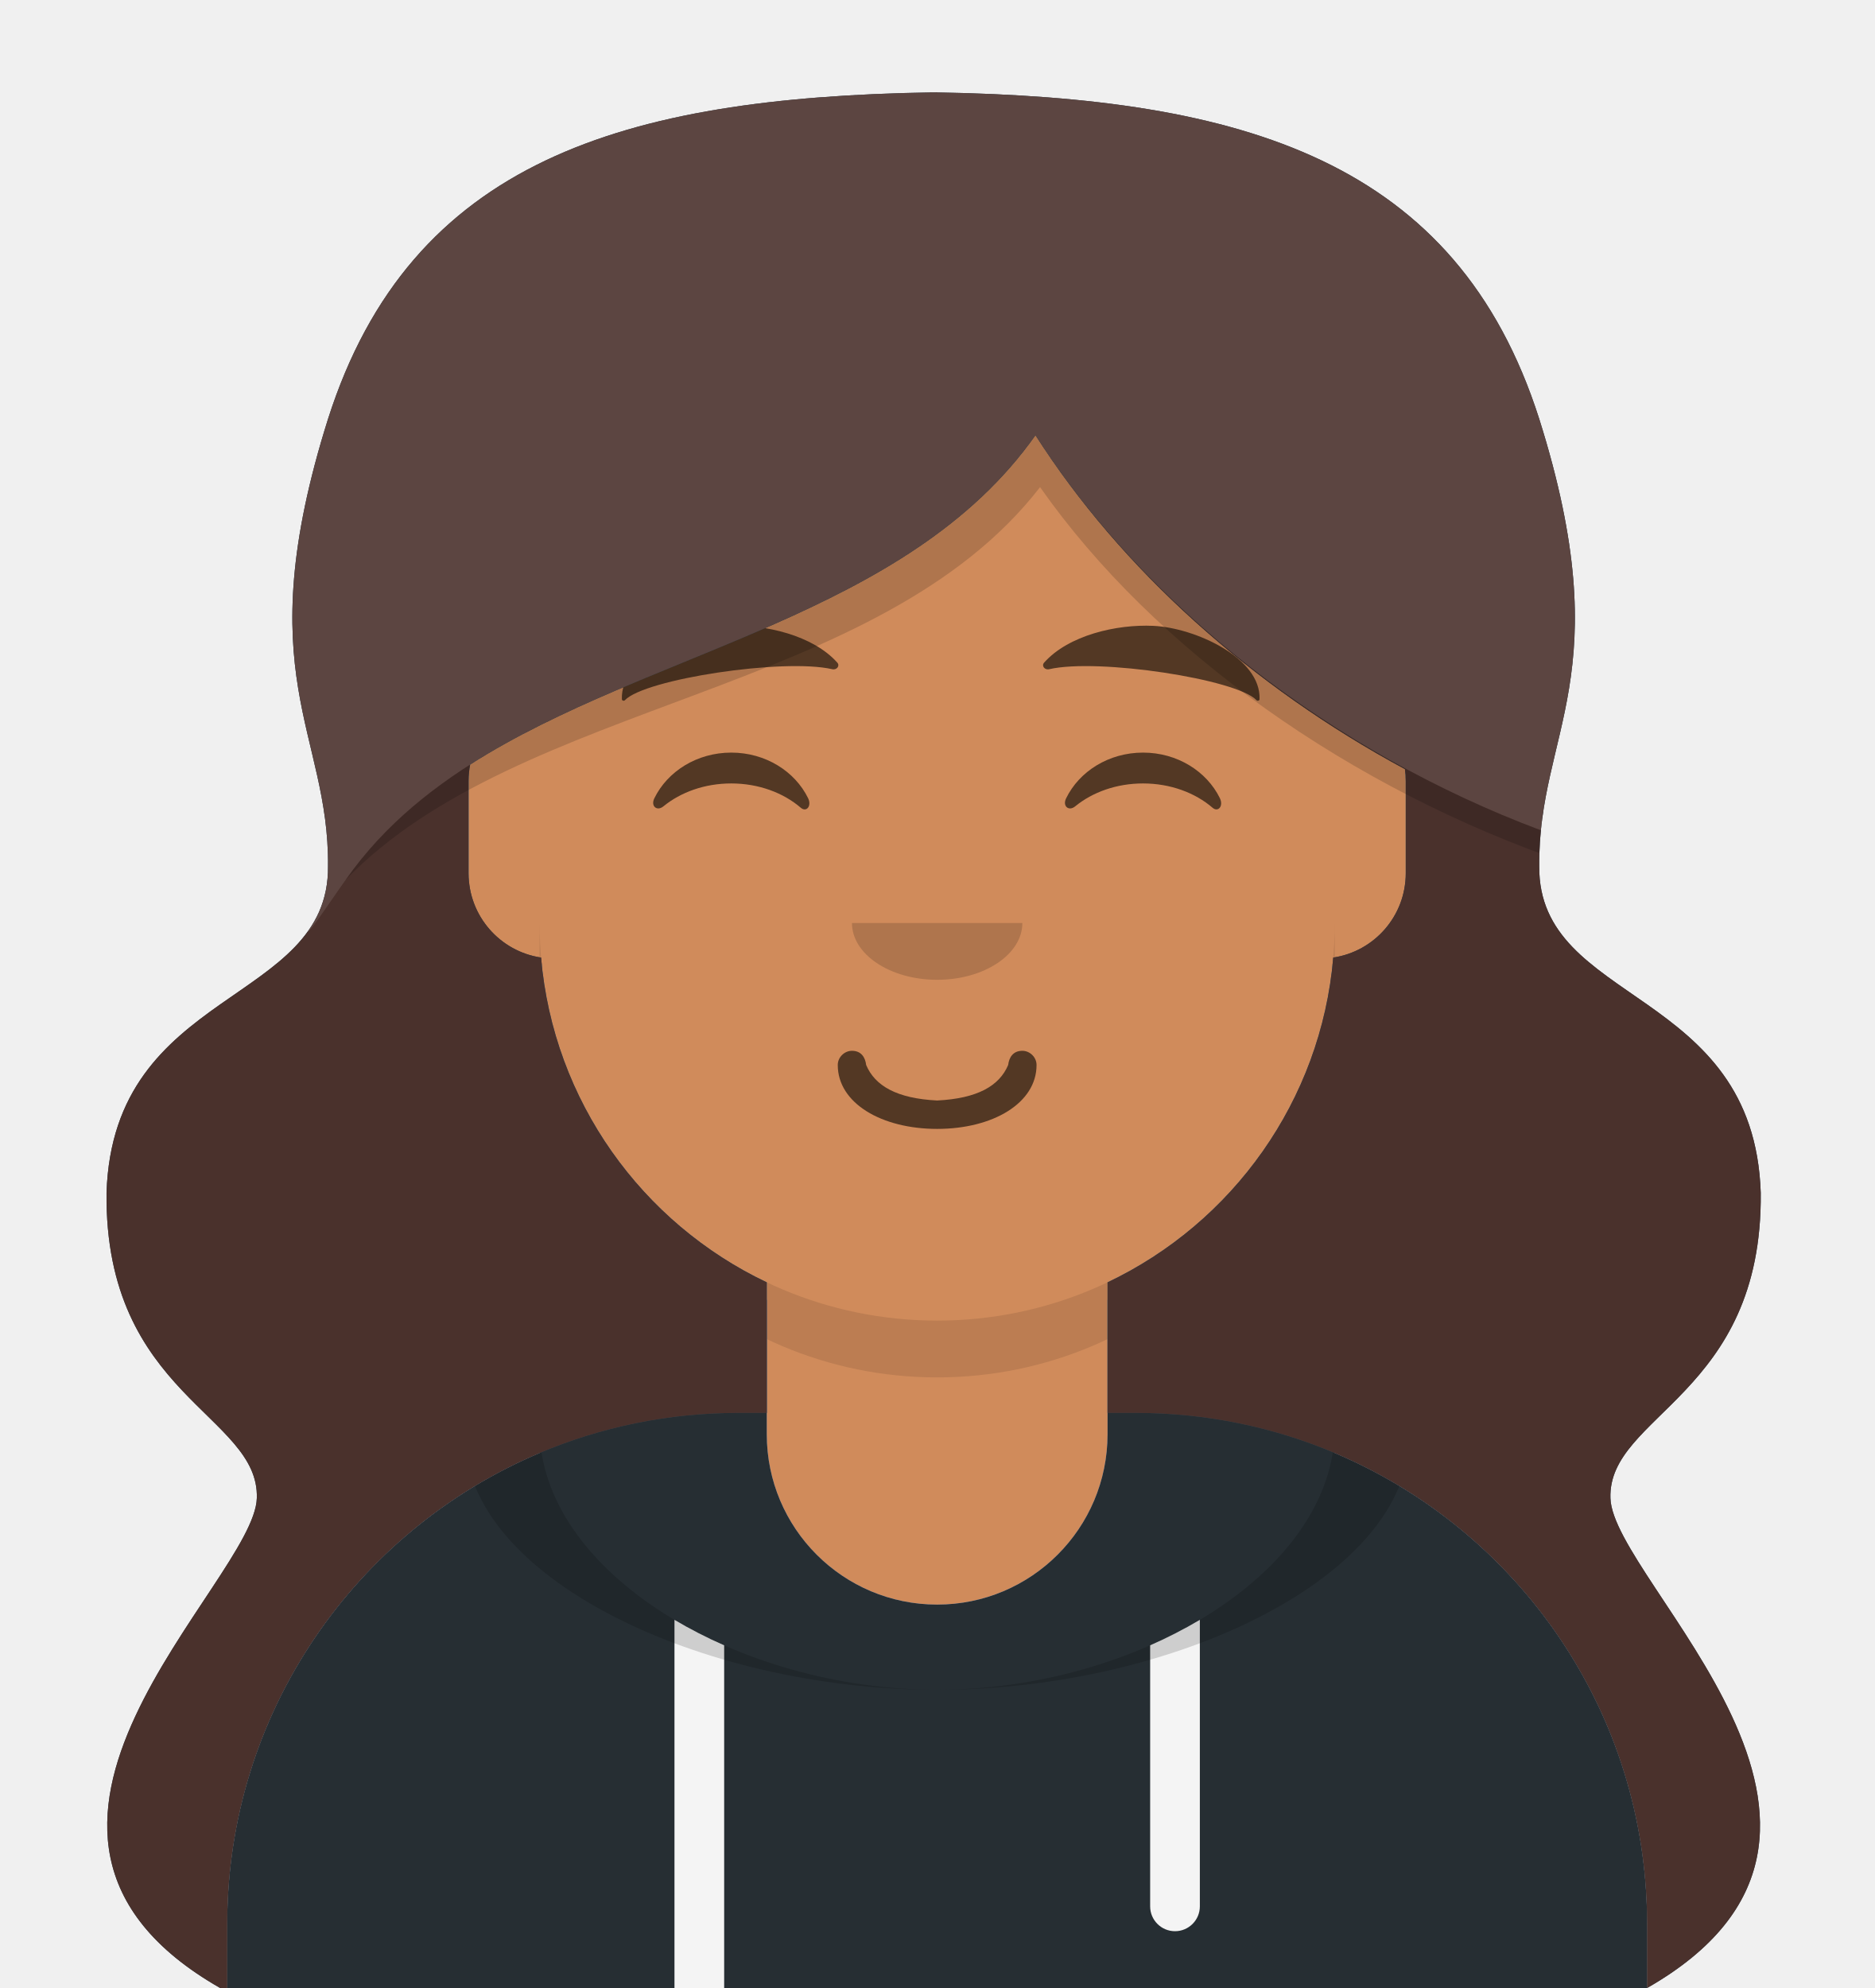
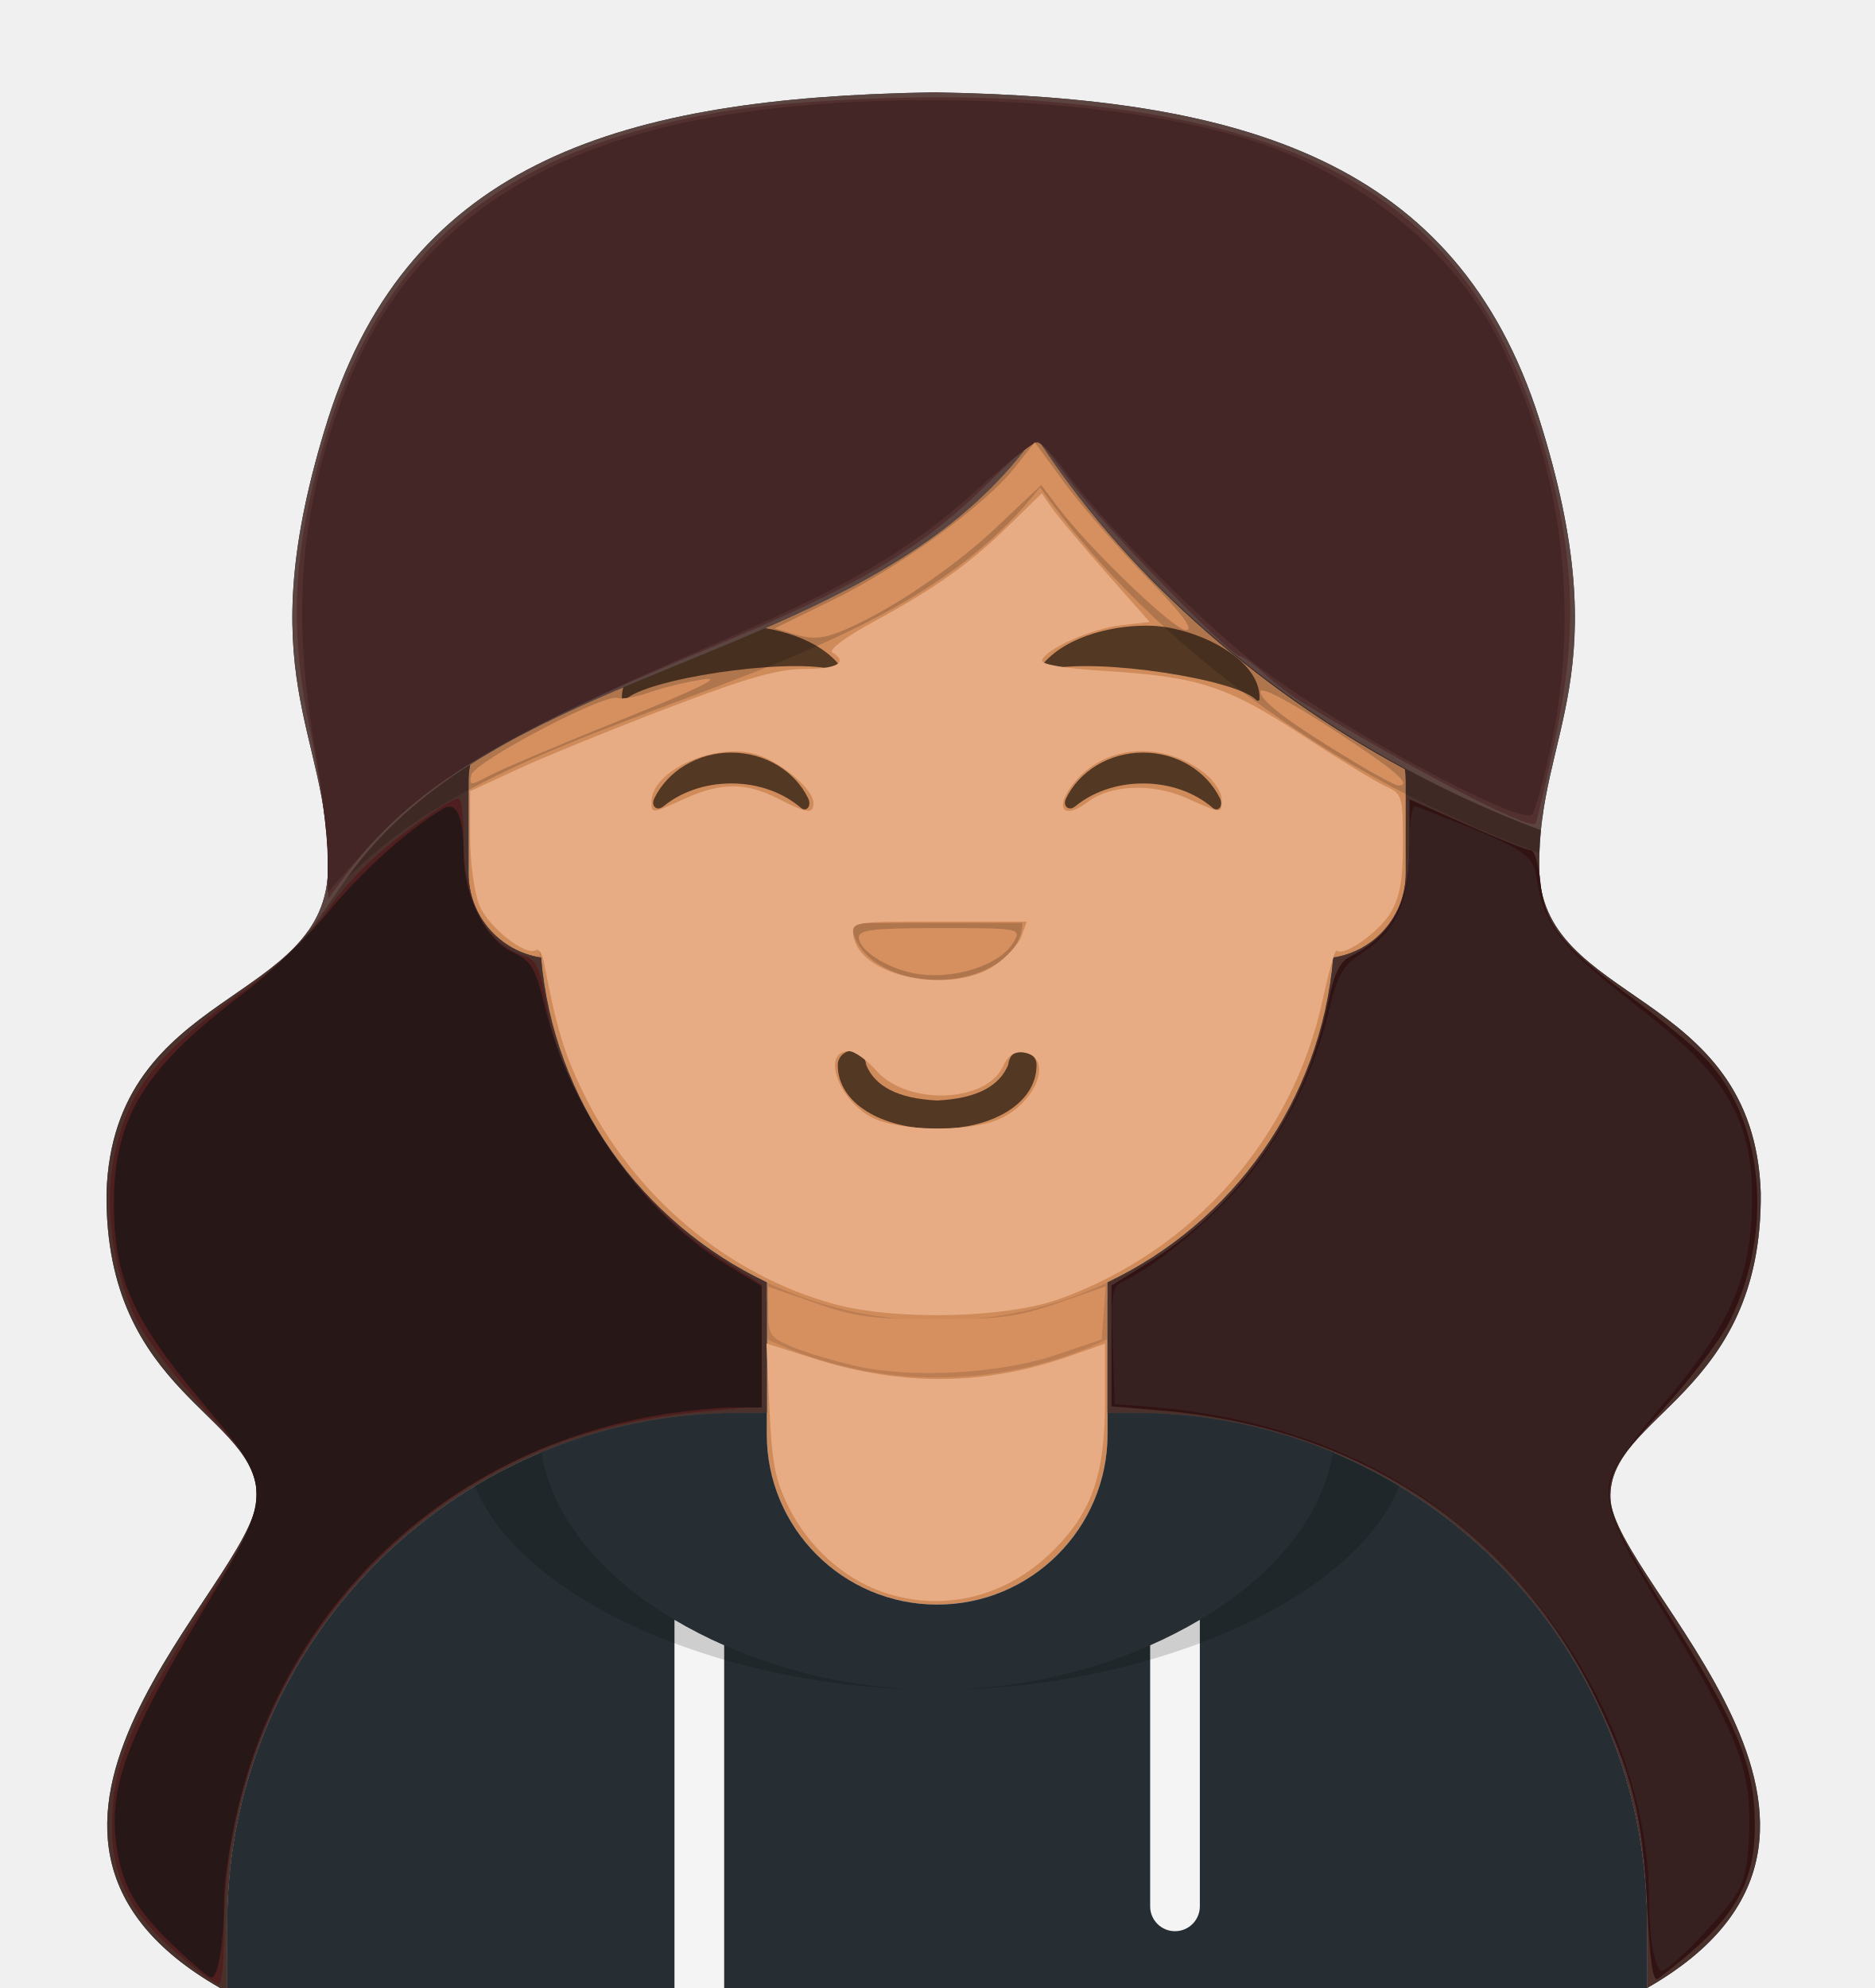
- <svg xmlns="http://www.w3.org/2000/svg" xmlns:xlink="http://www.w3.org/1999/xlink" width="264px" height="280px" viewBox="0 0 264 280" version="1.1">
-   <defs>
+ <svg xmlns="http://www.w3.org/2000/svg" xmlns:xlink="http://www.w3.org/1999/xlink" width="264px" height="280px" viewBox="0 0 264 280" version="1.1" id="svg86">
+   <defs id="defs7">
    <circle id="path-1" cx="120" cy="120" r="120" />
    <path d="M12,160 C12,226.274 65.726,280 132,280 C198.274,280 252,226.274 252,160 L264,160 L264,-1.42108547e-14 L-3.19744231e-14,-1.42108547e-14 L-3.19744231e-14,160 L12,160 Z" id="path-3" />
    <path d="M124,144.611 L124,163 L128,163 L128,163 C167.765,163 200,195.235 200,235 L200,244 L0,244 L0,235 C-4.86974701e-15,195.235 32.235,163 72,163 L72,163 L76,163 L76,144.611 C58.763,136.422 46.372,119.687 44.305,99.881 C38.48,99.058 34,94.052 34,88 L34,74 C34,68.054 38.325,63.118 44,62.166 L44,56 L44,56 C44,25.072 69.072,5.68137151e-15 100,0 L100,0 L100,0 C130.928,-5.68137151e-15 156,25.072 156,56 L156,62.166 C161.675,63.118 166,68.054 166,74 L166,88 C166,94.052 161.52,99.058 155.695,99.881 C153.628,119.687 141.237,136.422 124,144.611 Z" id="path-5" />
  </defs>
-   <g id="Avataaar" stroke="none" stroke-width="1" fill="none" fill-rule="evenodd" data-darkreader-inline-fill="" data-darkreader-inline-stroke="" style="--darkreader-inline-fill:none; --darkreader-inline-stroke:none;">
+   <g id="g84" stroke="none" stroke-width="1" fill="none" fill-rule="evenodd" data-darkreader-inline-fill="" data-darkreader-inline-stroke="" style="--darkreader-inline-fill:none; --darkreader-inline-stroke:none;">
    <g transform="translate(-825, -1100)" id="Avataaar/Circle">
-       <g transform="translate(825, 1100)">
+       <g transform="translate(825, 1100)" id="g81">
        <g id="Mask" />
        <g id="Avataaar" stroke-width="1" fill-rule="evenodd" mask="url(#mask-4)">
          <g id="Body" transform="translate(32, 36)">
            <mask id="mask-6" fill="white" data-darkreader-inline-fill="" style="--darkreader-inline-fill:#e8e6e3;">
-               <use xlink:href="#path-5" />
+               <use xlink:href="#path-5" id="use10" />
            </mask>
-             <use fill="#D0C6AC" xlink:href="#path-5" data-darkreader-inline-fill="" style="--darkreader-inline-fill:#52482f;" />
+             <use fill="#D0C6AC" xlink:href="#path-5" data-darkreader-inline-fill="" style="--darkreader-inline-fill:#52482f;" id="use13" />
            <g id="Skin/👶🏽-03-Brown" mask="url(#mask-6)" fill="#D08B5B">
              <g transform="translate(-32, 0)" id="Color">
-                 <rect x="0" y="0" width="264" height="244" />
+                 <rect x="0" y="0" width="264" height="244" id="rect15" />
              </g>
            </g>
            <path d="M156,79 L156,102 C156,132.928 130.928,158 100,158 C69.072,158 44,132.928 44,102 L44,79 L44,94 C44,124.928 69.072,150 100,150 C130.928,150 156,124.928 156,94 L156,79 Z" id="Neck-Shadow" fill-opacity="0.1" fill="#000000" mask="url(#mask-6)" data-darkreader-inline-fill="" style="--darkreader-inline-fill:#000000;" />
          </g>
          <g id="Clothing/Hoodie" transform="translate(0, 170)">
-             <defs>
+             <defs id="defs22">
              <path d="M108,13.071 C90.081,15.076 76.28,20.552 76.004,34.645 C50.146,45.568 32,71.165 32,100.999 L32,100.999 L32,110 L232,110 L232,100.999 C232,71.165 213.854,45.568 187.996,34.645 C187.72,20.552 173.919,15.076 156,13.071 L156,32 L156,32 C156,45.255 145.255,56 132,56 L132,56 C118.745,56 108,45.255 108,32 L108,13.071 Z" id="react-path-570" />
            </defs>
            <mask id="react-mask-571" fill="white">
-               <use xlink:href="#react-path-570" />
+               <use xlink:href="#react-path-570" id="use24" />
            </mask>
            <use id="Hoodie" fill="#B7C1DB" fill-rule="evenodd" xlink:href="#react-path-570" />
            <g id="Color/Palette/Gray-01" mask="url(#react-mask-571)" fill-rule="evenodd" fill="#262E33">
              <rect id="🖍Color" x="0" y="0" width="264" height="110" />
            </g>
            <path d="M102,61.739 L102,110 L95,110 L95,58.15 C97.204,59.46 99.547,60.661 102,61.739 Z M169,58.15 L169,98.5 C169,100.433 167.433,102 165.5,102 C163.567,102 162,100.433 162,98.5 L162,61.739 C164.453,60.661 166.796,59.46 169,58.15 Z" id="Straps" fill="#F4F4F4" fill-rule="evenodd" mask="url(#react-mask-571)" />
            <path d="M90.96,12.724 C75.909,15.571 65.5,21.243 65.5,32.308 C65.5,52.02 98.538,68 132,68 C165.462,68 198.5,52.02 198.5,32.308 C198.5,21.243 188.091,15.571 173.04,12.724 C182.125,16.074 188,21.706 188,31.077 C188,51.469 160.179,68 132,68 C103.821,68 76,51.469 76,31.077 C76,21.706 81.875,16.074 90.96,12.724 Z" id="Shadow" fill-opacity="0.16" fill="#000000" fill-rule="evenodd" mask="url(#react-mask-571)" />
          </g>
          <g id="Face" transform="translate(76, 82)" fill="#000000" data-darkreader-inline-fill="" style="--darkreader-inline-fill:#000000;">
            <g id="Mouth/Twinkle" transform="translate(2, 52)" fill-opacity="0.6" fill-rule="nonzero" fill="#000000">
              <path d="M40,16 C40,21.372 46.158,25 54,25 C61.842,25 68,21.372 68,16 C68,14.895 67.05,14 66,14 C64.707,14 64.13,14.905 64,16 C62.758,18.938 59.683,20.716 54,21 C48.317,20.716 45.242,18.938 44,16 C43.87,14.905 43.293,14 42,14 C40.95,14 40,14.895 40,16 Z" id="Mouth" />
            </g>
            <g id="Nose/Default" transform="translate(28, 40)" fill-opacity="0.16">
              <path d="M16,8 C16,12.418 21.373,16 28,16 L28,16 C34.627,16 40,12.418 40,8" id="Nose" />
            </g>
            <g id="Eyes/Happy-😁" transform="translate(0, 8)" fill-opacity="0.6">
              <path d="M16.16,22.447 C18.007,18.649 22.164,16 26.998,16 C31.814,16 35.959,18.63 37.815,22.407 C38.367,23.529 37.582,24.447 36.791,23.767 C34.34,21.66 30.859,20.344 26.998,20.344 C23.257,20.344 19.874,21.579 17.438,23.572 C16.547,24.3 15.62,23.558 16.16,22.447 Z" id="Squint" />
-               <path d="M74.16,22.447 C76.007,18.649 80.164,16 84.998,16 C89.814,16 93.959,18.63 95.815,22.407 C96.367,23.529 95.582,24.447 94.791,23.767 C92.34,21.66 88.859,20.344 84.998,20.344 C81.257,20.344 77.874,21.579 75.438,23.572 C74.547,24.3 73.62,23.558 74.16,22.447 Z" id="Squint" />
+               <path d="M74.16,22.447 C76.007,18.649 80.164,16 84.998,16 C89.814,16 93.959,18.63 95.815,22.407 C96.367,23.529 95.582,24.447 94.791,23.767 C92.34,21.66 88.859,20.344 84.998,20.344 C81.257,20.344 77.874,21.579 75.438,23.572 C74.547,24.3 73.62,23.558 74.16,22.447 Z" id="path38" />
            </g>
            <g id="Eyebrow/Natural/Default-Natural" fill-opacity="0.6">
              <path d="M26.039,6.21 C20.278,6.983 11.293,12.005 12.044,17.818 C12.069,18.008 12.357,18.067 12.481,17.908 C14.967,14.72 34.193,10.037 41.194,11.015 C41.835,11.104 42.258,10.443 41.821,10.03 C38.077,6.495 31.2,5.512 26.039,6.21" id="Eyebrow" transform="translate(27, 12) rotate(5) translate(-27, -12) " />
-               <path d="M85.039,6.21 C79.278,6.983 70.293,12.005 71.044,17.818 C71.069,18.008 71.357,18.067 71.481,17.908 C73.967,14.72 93.193,10.037 100.194,11.015 C100.835,11.104 101.258,10.443 100.821,10.03 C97.077,6.495 90.2,5.512 85.039,6.21" id="Eyebrow" transform="translate(86, 12) scale(-1, 1) rotate(5) translate(-86, -12) " />
+               <path d="M85.039,6.21 C79.278,6.983 70.293,12.005 71.044,17.818 C71.069,18.008 71.357,18.067 71.481,17.908 C73.967,14.72 93.193,10.037 100.194,11.015 C100.835,11.104 101.258,10.443 100.821,10.03 C97.077,6.495 90.2,5.512 85.039,6.21" id="path42" transform="translate(86, 12) scale(-1, 1) rotate(5) translate(-86, -12) " />
            </g>
          </g>
          <g id="Top" stroke-width="1" fill-rule="evenodd">
-             <defs>
+             <defs id="defs49">
              <rect id="react-path-523" x="0" y="0" width="264" height="280" />
              <path d="M222.385,182.806 C217.011,188.518 211.648,192.128 211.831,198 C212.148,209.889 255.439,245.051 217,267 L16.005,267 C-22.434,245.051 20.857,209.889 21.174,198 C21.357,192.128 15.994,188.518 10.62,182.806 C5.247,177.094 -0.137,169.28 0.003,155 C0.944,125.972 31.372,128.588 31.203,109 C31.372,89.999 19.814,82.161 31.203,46 C42.84,9.539 72.917,0.768 116.003,0.016 L116.003,0 C116.17,0.002 116.336,0.005 116.503,0.008 C116.669,0.005 116.836,0.002 117.003,0 L117.003,0.016 C160.089,0.768 190.166,9.539 201.803,46 C213.191,82.161 201.634,89.999 201.803,109 C201.634,128.588 232.061,125.972 233.003,155 C233.143,169.28 227.758,177.094 222.385,182.806 Z M182.884,95.325 C161.364,83.737 142.89,67.144 130.846,48.302 C112.764,73.924 76.53,78.535 51.224,94.68 C51.077,95.431 51,96.206 51,97 L51,110 C51,116.019 55.431,121.002 61.209,121.867 C62.952,142.115 75.469,159.283 93,167.611 L93,186 L89,186 L89,186 C49.235,186 17,218.235 17,258 L17,267 L217,267 L217,258 C217,218.235 184.765,186 145,186 L141,186 L141,167.611 C158.531,159.283 171.048,142.115 172.791,121.867 C178.569,121.002 183,116.019 183,110 L183,97 C183,96.432 182.96,95.872 182.884,95.325 Z" id="react-path-524" />
              <path d="M222.385,182.806 C217.011,188.518 211.648,192.128 211.831,198 C212.148,209.889 255.439,245.051 217,267 L16.005,267 C-22.434,245.051 20.857,209.889 21.174,198 C21.357,192.128 15.994,188.518 10.62,182.806 C5.247,177.094 -0.137,169.28 0.003,155 C0.944,125.972 31.372,128.588 31.203,109 C31.372,89.999 19.814,82.161 31.203,46 C42.84,9.539 72.917,0.768 116.003,0.016 L116.003,0 C116.17,0.002 116.336,0.005 116.503,0.008 C116.669,0.005 116.836,0.002 117.003,0 L117.003,0.016 C160.089,0.768 190.166,9.539 201.803,46 C213.191,82.161 201.634,89.999 201.803,109 C201.634,128.588 232.061,125.972 233.003,155 C233.143,169.28 227.758,177.094 222.385,182.806 Z M93,186 L89,186 L89,186 C49.235,186 17,218.235 17,258 L17,267 L217,267 L217,258 C217,218.235 184.765,186 145,186 L141,186 L141,140 L93,140 L93,186 Z" id="react-path-525" />
            </defs>
            <mask id="react-mask-521" fill="white" data-darkreader-inline-fill="" style="--darkreader-inline-fill:#e8e6e3;">
-               <use xlink:href="#react-path-523" />
+               <use xlink:href="#react-path-523" id="use51" />
            </mask>
-             <g id="Mask" />
+             <g id="g54" />
            <g id="Top/Long-Hair/Big-Hair" mask="url(#react-mask-521)">
-               <g transform="translate(-1, 0)">
+               <g transform="translate(-1, 0)" id="g76">
                <g id="Hair" stroke-width="1" fill="none" fill-rule="evenodd" transform="translate(16, 13)" data-darkreader-inline-fill="" style="--darkreader-inline-fill:none;">
                  <mask id="react-mask-522" fill="white" data-darkreader-inline-fill="" style="--darkreader-inline-fill:#e8e6e3;">
-                     <use xlink:href="#react-path-524" />
+                     <use xlink:href="#react-path-524" id="use56" />
                  </mask>
-                   <use fill="#314756" xlink:href="#react-path-524" data-darkreader-inline-fill="" style="--darkreader-inline-fill:#273945;" />
-                   <g id="Skin/👶🏽-03-Brown" mask="url(#react-mask-522)" fill="#4A312C" data-darkreader-inline-fill="" style="--darkreader-inline-fill:#3b2723;">
-                     <g transform="translate(0, 0) " id="Color">
-                       <rect x="0" y="0" width="264" height="280" />
+                   <use fill="#314756" xlink:href="#react-path-524" data-darkreader-inline-fill="" style="--darkreader-inline-fill:#273945;" id="use59" />
+                   <g id="g65" mask="url(#react-mask-522)" fill="#4A312C" data-darkreader-inline-fill="" style="--darkreader-inline-fill:#3b2723;">
+                     <g transform="translate(0, 0) " id="g63">
+                       <rect x="0" y="0" width="264" height="280" id="rect61" />
+                       <rect x="0" y="0" width="264" height="280" id="rect917" />
                    </g>
                  </g>
                </g>
-                 <g id="Shadow" stroke-width="1" fill="none" fill-rule="evenodd" transform="translate(16, 13)" data-darkreader-inline-fill="" style="--darkreader-inline-fill:none;">
+                 <g id="g73" stroke-width="1" fill="none" fill-rule="evenodd" transform="translate(16, 13)" data-darkreader-inline-fill="" style="--darkreader-inline-fill:none;">
                  <mask id="react-mask-520" fill="white" data-darkreader-inline-fill="" style="--darkreader-inline-fill:#e8e6e3;">
-                     <use xlink:href="#react-path-525" />
+                     <use xlink:href="#react-path-525" id="use68" />
                  </mask>
                  <g id="Shape" />
                  <path d="M30.099,115.057 C27.725,118.083 24.53,122.528 24.362,122.194 C26.235,119.811 27.375,117.012 27.341,113.436 C27.518,95.335 15.437,87.867 27.341,53.419 C28.01,51.509 29.107,49.704 30.586,48.005 C20.243,82.459 31.369,90.356 31.203,109 C31.222,111.295 30.822,113.285 30.099,115.057 Z M202.419,48.005 C203.898,49.704 204.996,51.509 205.664,53.419 C215.822,82.813 208.516,92.563 206.264,106.036 C205.964,106.841 206.195,107.79 205.88,108.603 C175.207,98.145 147.59,78.56 131.495,55.612 C108.711,85.036 58.354,85.373 33.674,110.936 C34.061,110.392 34.428,109.885 34.758,109.446 C57.294,79.527 108.247,80.324 130.846,48.302 C146.244,72.39 172.664,92.95 202.009,103.927 C202.31,103.073 202.09,102.077 202.376,101.233 C204.484,87.4 211.215,77.307 202.419,48.005 Z" id="Shadow-Mask" fill-opacity="0.16" fill="#000000" mask="url(#react-mask-520)" data-darkreader-inline-fill="" style="--darkreader-inline-fill:#000000;" />
                </g>
                <path d="M50.758,122.446 C73.294,92.527 124.247,93.324 146.846,61.302 C162.244,85.39 188.664,105.95 218.009,116.927 C218.31,116.073 218.09,115.077 218.376,114.233 C220.531,100.089 227.52,89.855 217.803,59 C206.166,22.539 176.089,13.768 133.003,13.016 C132.336,13.005 132.17,13.002 132.003,13 C88.917,13.768 58.84,22.539 47.203,59 C35.814,95.161 47.372,102.999 47.203,122 C47.235,125.753 46.144,128.691 44.353,131.193 C44.536,131.595 48.506,125.437 50.758,122.446 Z" id="Light" fill-opacity="0.1" fill="#FFFFFF" fill-rule="evenodd" data-darkreader-inline-fill="" style="--darkreader-inline-fill:#181a1b;" />
              </g>
+               <path style="fill:#321313;fill-opacity:1;stroke-width:0.912" d="m 232.025,268.723 c -0.611,-12.973 -2.141,-19.11 -7.454,-29.888 -11.552,-23.436 -33.408,-37.837 -60.95,-40.161 l -7.071,-0.597 v -8.512 -8.512 l 4.693,-2.887 c 13.443,-8.272 22.63,-21.424 25.814,-36.958 0.822,-4.009 1.65,-5.74 3.093,-6.468 6.034,-3.041 8.37,-7.449 8.37,-15.789 v -6.381 l 8.107,3.598 c 4.459,1.979 8.512,3.598 9.008,3.598 0.496,0 1.093,2 1.328,4.445 0.571,5.94 2.872,8.902 12.372,15.922 4.379,3.236 9.276,7.265 10.881,8.953 8.221,8.646 9.682,24.182 3.469,36.9 -1.245,2.549 -5.552,8.235 -9.572,12.635 -10.03,10.98 -10.02,11.306 0.877,28.715 9.729,15.542 12.068,21.168 12.177,29.289 0.121,9.008 -2.963,14.002 -13.622,22.058 -0.725,0.548 -1.159,-2.301 -1.52,-9.961 z" id="path935" />
+               <path style="fill:#4f1e1e;fill-opacity:1;stroke-width:0.912" d="m 26.514,276.474 c -7.921,-6.465 -10.8,-11.668 -10.729,-19.392 0.083,-9.105 2.44,-14.473 15.182,-34.582 4.212,-6.648 5.147,-8.84 5.147,-12.075 0,-3.672 -0.521,-4.52 -7.343,-11.95 -4.038,-4.399 -8.332,-10.05 -9.542,-12.559 -3.29,-6.825 -4.558,-15.738 -3.222,-22.649 1.889,-9.77 6.158,-15.155 19.482,-24.578 3.873,-2.739 7.801,-6.617 10.629,-10.493 3.981,-5.456 8.125,-9.251 15.517,-14.214 1.241,-0.833 2.575,-1.514 2.965,-1.514 0.39,0 0.709,2.682 0.709,5.96 0,8.649 3.197,14.627 8.711,16.292 1.485,0.448 2.083,1.821 2.919,6.699 2.268,13.242 12.512,28.247 24.416,35.765 l 5.925,3.742 v 8.576 8.576 l -7.071,0.616 c -9.324,0.812 -17.172,2.618 -24.17,5.561 -26.958,11.337 -44.488,38.117 -44.488,67.963 0,3.97 -0.317,7.219 -0.705,7.219 -0.387,0 -2.338,-1.333 -4.334,-2.962 z" id="path939" />
+               <path style="fill:#533030;fill-opacity:1;stroke-width:0.912" d="M 46.179,120.669 C 46.163,117.401 45.079,109.6 43.769,103.333 40.878,89.498 41.144,79.513 44.777,65.479 52.337,36.277 69.287,21.402 101.398,15.791 c 10.353,-1.809 29.766,-2.595 42.835,-1.733 44.429,2.929 64.951,17.203 73.926,51.421 3.703,14.119 3.945,24.005 0.937,38.356 -1.363,6.504 -2.631,11.977 -2.816,12.163 -0.934,0.934 -17.125,-7.491 -33.167,-17.258 -1.198,-0.729 -3.445,-2.455 -4.993,-3.835 -1.549,-1.38 -3.105,-2.509 -3.46,-2.509 -1.375,0 -19.054,-18.125 -23.583,-24.178 -2.628,-3.513 -4.855,-6.478 -4.949,-6.589 -0.094,-0.111 -3.433,2.984 -7.419,6.879 -9.093,8.884 -17.933,14.081 -38.658,22.729 C 68.273,104.494 57.568,111.237 48.231,123.872 l -2.023,2.737 z" id="path941" />
+               <path style="fill:#533030;fill-opacity:1;stroke-width:0.912" d="m 46.15,119.997 c 0,-2.968 -0.815,-9.879 -1.811,-15.358 C 41.175,87.228 42.208,72.62 47.675,57.464 57.253,30.912 77.676,17.833 114.387,14.742 c 31.681,-2.668 62.175,2.29 78.335,12.735 21.168,13.681 32.173,46.303 25.902,76.779 -1.084,5.269 -2.361,9.976 -2.838,10.459 -1.603,1.626 -27.011,-12.119 -38.789,-20.983 -6.879,-5.177 -21.036,-19.594 -27.085,-27.581 -4.165,-5.499 -3.011,-5.801 -13.077,3.423 -7.584,6.949 -16.954,12.617 -30.923,18.706 C 69.007,104.364 62.492,108.046 52.883,118.246 l -6.733,7.147 z" id="path943" />
+               <path style="fill:#372020;fill-opacity:1;stroke-width:0.912" d="m 232.849,274.76 c -0.314,-1.568 -0.573,-4.75 -0.577,-7.071 -0.028,-16.824 -7.968,-34.707 -21.355,-48.095 -13.024,-13.024 -29.723,-20.135 -50.718,-21.595 l -3.193,-0.222 -0.26,-8.279 c -0.247,-7.857 -0.154,-8.327 1.825,-9.237 4.707,-2.164 13.67,-9.843 17.679,-15.146 5.326,-7.045 8.869,-14.391 10.861,-22.52 1.348,-5.499 1.958,-6.549 4.962,-8.537 4.621,-3.058 6.448,-7.232 6.448,-14.733 0,-3.353 0.355,-5.96 0.788,-5.793 15.226,5.873 16.526,6.626 17.067,9.884 1.208,7.27 3.085,9.625 15.207,19.071 12.484,9.728 15.859,16.293 15.101,29.378 -0.529,9.134 -3.783,15.876 -12.615,26.135 -3.562,4.137 -6.81,8.685 -7.217,10.107 -1.039,3.624 0.548,7.641 7.575,19.17 9.953,16.331 11.998,21.342 11.977,29.35 -0.013,4.748 -0.506,7.745 -1.611,9.79 -1.535,2.84 -9.585,11.195 -10.787,11.195 -0.322,0 -0.843,-1.283 -1.156,-2.851 z" id="path945" />
+               <path style="fill:#281717;fill-opacity:1;stroke-width:0.912" d="m 24.494,274.108 c -5.541,-5.312 -7.462,-8.795 -8.175,-14.815 -0.9,-7.603 1.667,-14.613 11.211,-30.611 11.416,-19.137 11.411,-18.663 0.359,-31.884 -9.272,-11.091 -11.848,-17.013 -11.848,-27.236 0,-12.119 4.298,-19.14 18.054,-29.493 3.777,-2.842 9.314,-8.149 12.304,-11.793 4.612,-5.619 11.066,-11.405 16.048,-14.386 1.833,-1.097 2.833,1.107 2.849,6.273 0.019,6.073 2.997,12.089 6.908,13.954 2.684,1.28 3.186,2.141 4.589,7.863 3.492,14.25 13.673,28.798 25.082,35.839 l 5.406,3.337 v 8.538 8.538 l -3.878,0.007 c -2.133,0.004 -6.546,0.428 -9.808,0.943 -29.507,4.655 -52.509,25.57 -59.821,54.391 -1.222,4.818 -2.222,11.12 -2.222,14.004 0,5.939 -0.822,10.946 -1.796,10.946 -0.361,0 -2.728,-1.987 -5.261,-4.415 z" id="path947" />
+               <path style="fill:#452626;fill-opacity:1;stroke-width:0.912" d="m 46.148,120.679 c -0.006,-2.76 -0.826,-9.74 -1.823,-15.511 -3.207,-18.565 -2.132,-32.664 3.714,-48.681 7.338,-20.106 21.958,-32.605 44.963,-38.441 22.855,-5.798 60.869,-5.141 82.305,1.422 16.178,4.953 29.561,15.736 36.163,29.136 8.472,17.197 11.008,36.924 7.155,55.652 -1.084,5.269 -2.36,9.974 -2.835,10.456 -1.586,1.608 -26.009,-11.499 -37.865,-20.321 -7.656,-5.697 -22.647,-20.742 -27.757,-27.857 -1.678,-2.337 -3.523,-4.248 -4.1,-4.248 -0.577,0 -4.42,3.047 -8.54,6.772 C 128.155,77.532 119.991,82.33 100.894,90.588 70.761,103.619 60.358,109.779 51.26,119.979 l -5.101,5.719 z" id="path949" />
            </g>
          </g>
+           <path style="fill:#e8ac84;fill-opacity:1;stroke-width:0.912" d="m 117.553,183.682 c -15.02,-4.06 -28.354,-15.268 -35.381,-29.738 -2.72,-5.601 -3.79,-9.153 -5.568,-18.476 -0.219,-1.15 -0.723,-1.889 -1.121,-1.644 -1.451,0.897 -6.669,-3.235 -7.947,-6.293 -0.725,-1.734 -1.314,-6.048 -1.314,-9.62 v -6.475 l 6.777,-3.131 c 3.727,-1.722 13.23,-5.596 21.119,-8.608 11.068,-4.227 15.457,-5.477 19.227,-5.477 4.594,0 6.151,-0.935 3.887,-2.334 -0.553,-0.342 1.93,-2.206 5.564,-4.177 8.922,-4.841 13.627,-8.176 19.212,-13.615 l 4.725,-4.602 1.468,2.1 c 0.808,1.155 4.226,5.231 7.597,9.058 l 6.128,6.958 -4.001,0.451 c -4.179,0.471 -10.617,3.323 -11.157,4.943 -0.194,0.582 3.264,1.159 9.068,1.514 12.928,0.79 17.098,2.158 27.63,9.066 5.018,3.291 10.253,6.498 11.633,7.126 2.417,1.1 2.509,1.396 2.506,8.066 -0.003,5.258 -0.432,7.628 -1.784,9.846 -1.669,2.738 -6.597,6.182 -7.522,5.257 -0.229,-0.229 -1.12,2.853 -1.979,6.85 -4.189,19.495 -18.127,35.37 -37.069,42.222 -7.515,2.719 -23.029,3.078 -31.697,0.735 z m 22.988,-25.975 c 5.448,-2.277 7.959,-8.846 3.619,-9.47 -1.262,-0.181 -2.212,0.463 -2.895,1.962 -2.34,5.136 -13.406,5.537 -17.777,0.645 -1.373,-1.536 -3.131,-2.794 -3.906,-2.794 -3.991,0 -1.462,7.032 3.39,9.422 3.77,1.858 13.376,1.986 17.569,0.234 z m -0.413,-21.746 c 1.655,-1.129 3.345,-2.977 3.755,-4.106 l 0.746,-2.053 h -12.351 c -12.232,0 -12.349,0.02 -12.06,2.022 0.825,5.722 13.674,8.391 19.91,4.137 z M 96.46,112.488 c 5.074,-2.303 8.614,-2.308 13.101,-0.02 4.202,2.142 5.018,2.244 5.018,0.627 0,-2.054 -5.114,-6.212 -8.611,-7.001 -5.904,-1.332 -14.199,2.635 -14.199,6.789 0,1.765 -0.086,1.773 4.69,-0.395 z m 56.791,0.445 c 3.194,-2.418 9.056,-2.653 13.804,-0.553 5.244,2.32 5.005,2.312 5.005,0.154 0,-0.967 -1.074,-2.603 -2.387,-3.636 -5.646,-4.441 -13.546,-4.076 -17.941,0.828 -3.367,3.758 -2.27,6.074 1.518,3.206 z" id="path921" />
+           <path style="fill:#e8ac84;fill-opacity:1;stroke-width:0.912" d="m 124.126,224.153 c -5.326,-1.891 -10.171,-6.257 -12.918,-11.642 -1.986,-3.893 -2.47,-6.289 -2.823,-13.99 l -0.426,-9.292 6.732,2.131 c 12.476,3.949 24.064,3.822 36.062,-0.395 l 4.885,-1.717 v 7.98 c 0,10.44 -1.793,15.659 -7.256,21.122 -6.675,6.675 -15.712,8.837 -24.256,5.804 z" id="path923" />
+           <path style="fill:#d68f5f;fill-opacity:1;stroke-width:0.912" d="m 120.493,192.387 c -3.02,-0.689 -7.024,-1.893 -8.896,-2.675 -3.1,-1.295 -3.404,-1.738 -3.404,-4.958 v -3.535 l 6.615,2.3 c 5.584,1.942 8.25,2.3 17.107,2.3 8.876,0 11.519,-0.357 17.153,-2.315 l 6.66,-2.315 -0.273,3.732 -0.273,3.732 -6.387,2.164 c -7.915,2.682 -20.396,3.374 -28.302,1.571 z" id="path925" />
+           <path style="fill:#d68f5f;fill-opacity:1;stroke-width:0.912" d="m 128.517,137.045 c -3.805,-0.795 -7.55,-3.266 -7.55,-4.982 0,-1.117 1.958,-1.348 11.437,-1.348 11.11,0 11.409,0.052 10.472,1.804 -1.859,3.473 -8.851,5.677 -14.359,4.525 z" id="path927" />
+           <path style="fill:#d68f5f;fill-opacity:1;stroke-width:0.912" d="m 112.088,89.39 -2.948,-0.899 8.136,-3.977 c 9.386,-4.588 21.447,-13.35 25.606,-18.602 l 2.869,-3.622 4.174,5.701 c 2.295,3.135 7.467,9.088 11.492,13.228 5.174,5.321 6.821,7.527 5.622,7.527 -1.695,0 -13.522,-11.348 -18.013,-17.282 l -2.376,-3.14 -6.384,6.023 c -6.227,5.874 -15.606,12.12 -22.036,14.674 -2.344,0.931 -3.977,1.03 -6.141,0.37 z" id="path929" />
+           <path style="fill:#d68f5f;fill-opacity:1;stroke-width:0.912" d="m 66.375,109.16 c 0.35,-1.815 18.748,-11.512 20.589,-10.851 0.618,0.222 2.677,-0.144 4.574,-0.814 1.897,-0.669 5.292,-1.488 7.543,-1.82 2.839,-0.418 -0.659,1.311 -11.417,5.643 -8.531,3.435 -16.881,6.967 -18.555,7.849 -2.908,1.532 -3.031,1.532 -2.734,-0.007 z" id="path931" />
+           <path style="fill:#d68f5f;fill-opacity:1;stroke-width:0.912" d="m 190.803,107.36 c -9.142,-5.512 -13.267,-8.606 -13.267,-9.948 0,-0.785 3.893,1.241 10.036,5.223 8.928,5.787 11.529,8.013 9.352,8.006 -0.376,-0.001 -3.131,-1.478 -6.121,-3.281 z" id="path933" />
        </g>
      </g>
    </g>
  </g>
</svg>
